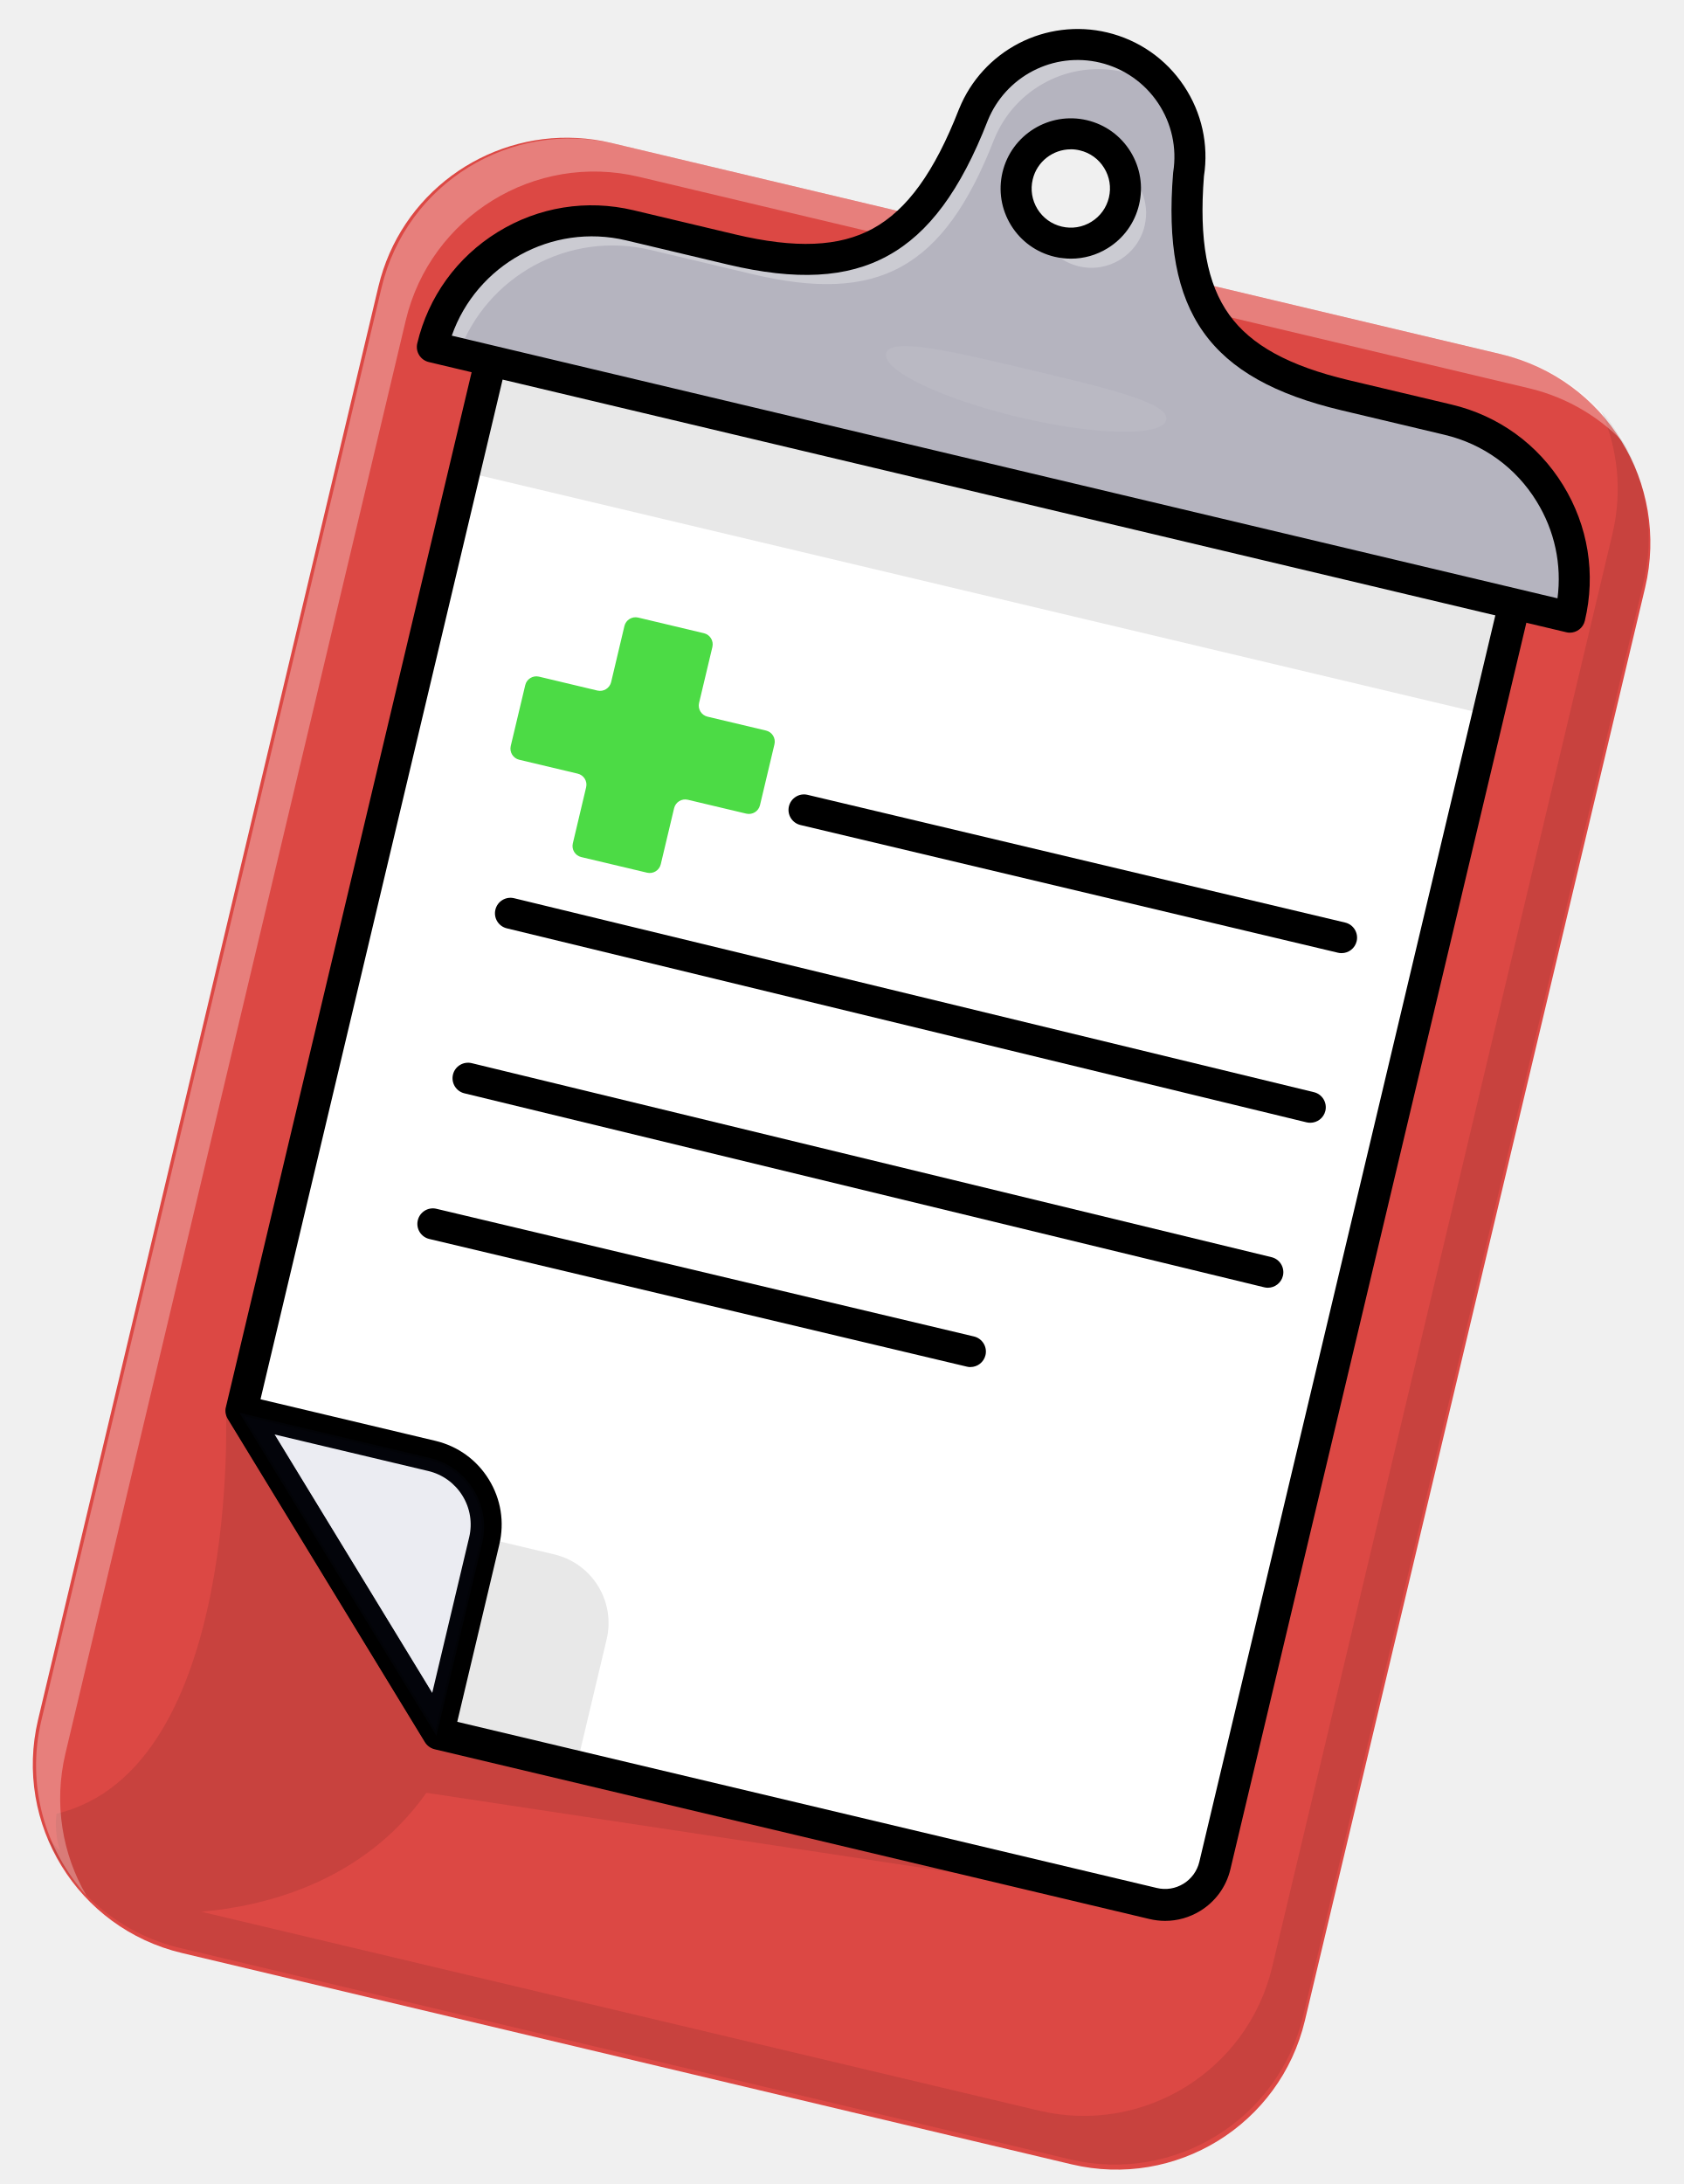
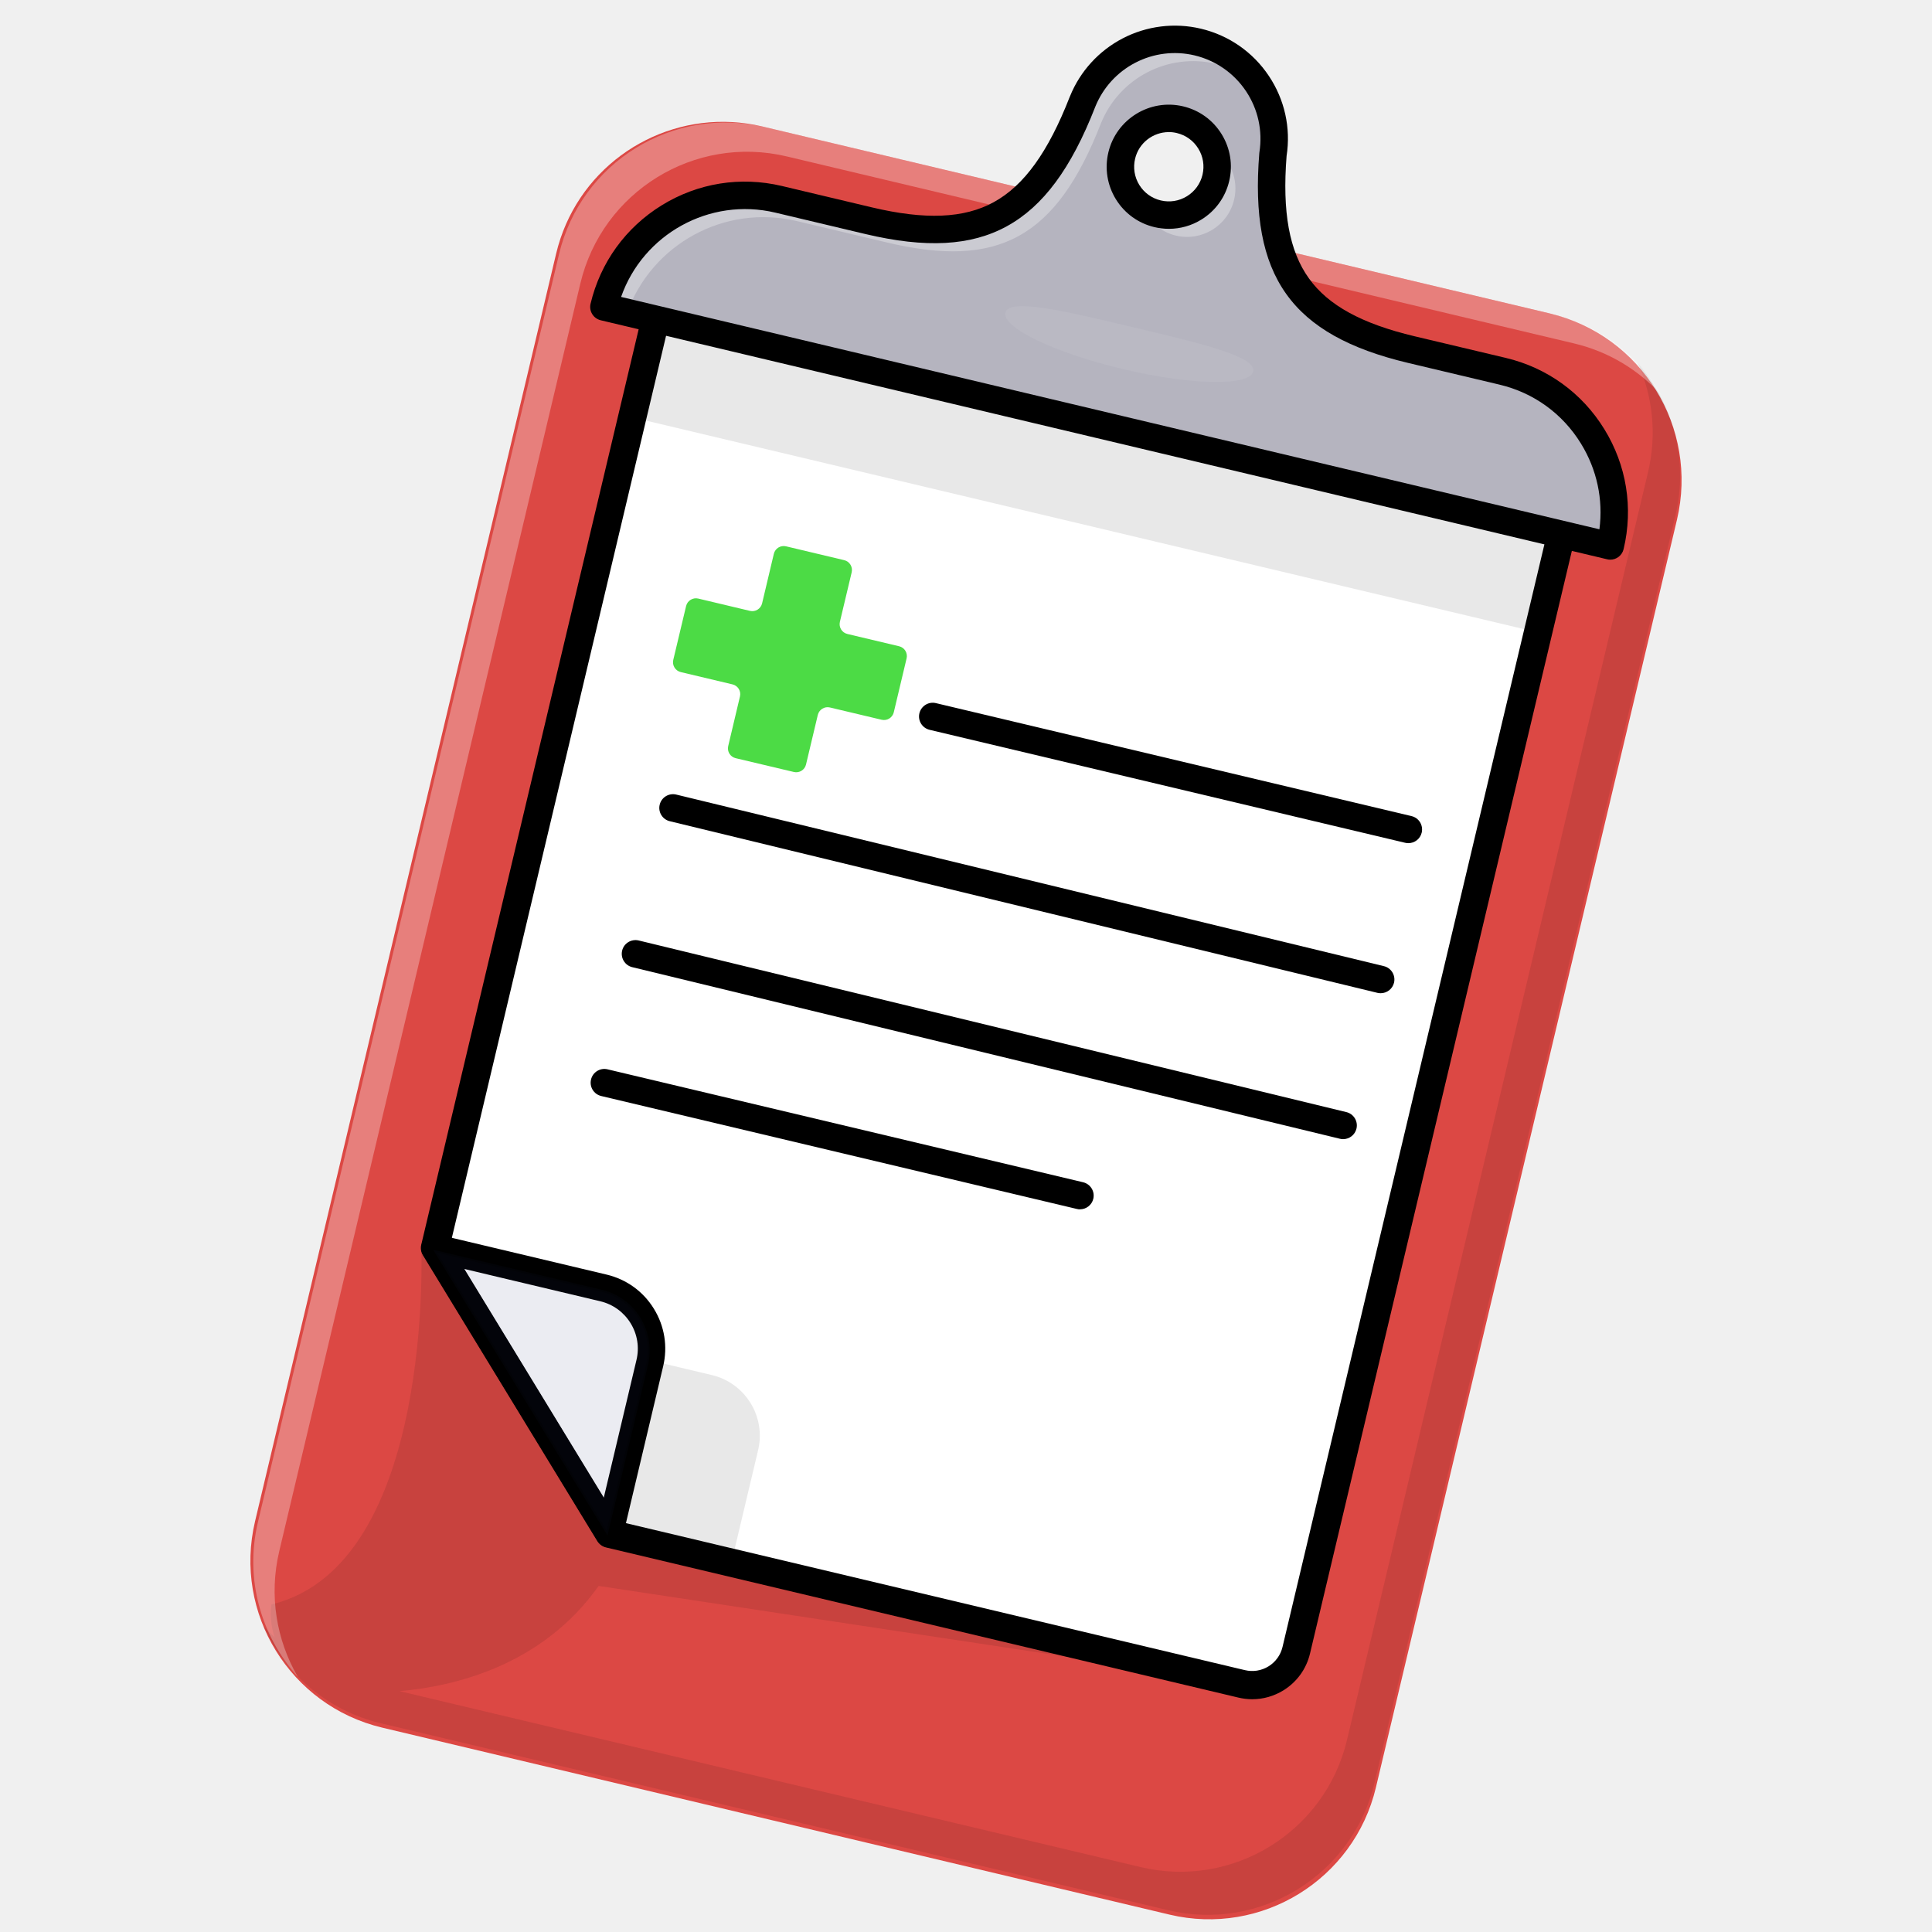
- <svg xmlns="http://www.w3.org/2000/svg" width="37" height="48" viewBox="0 0 37 48" fill="none">
+ <svg xmlns="http://www.w3.org/2000/svg" width="30" height="30" viewBox="0 0 37 48" fill="none">
  <path d="M36.163 12.915L30.561 36.506L29.824 39.611L28.684 44.409C28.14 46.697 25.844 48.112 23.556 47.568L3.997 42.923C1.708 42.379 0.294 40.084 0.837 37.795L6.741 12.937L8.317 6.302C8.378 6.046 8.461 5.8 8.563 5.567C9.374 3.721 11.411 2.66 13.443 3.143L33.002 7.787C35.291 8.331 36.705 10.627 36.163 12.915H36.163Z" fill="#DC4844" />
  <g opacity="0.3">
    <path opacity="0.3" d="M36.126 12.806L30.525 36.396L29.788 39.5L28.648 44.299C28.104 46.587 25.808 48.001 23.519 47.458L3.96 42.814C2.615 42.493 1.57 41.568 1.049 40.394C1.136 40.493 1.227 40.589 1.323 40.68C1.175 40.238 1.244 39.862 1.244 39.862C5.313 38.88 4.966 30.923 4.966 30.923L9.789 38.311L23.81 41.586L9.373 39.402C7.967 41.39 5.772 41.9 4.425 42.016L22.837 46.387C25.126 46.931 27.422 45.517 27.966 43.228L29.107 38.429L29.843 35.325L35.444 11.735C35.668 10.793 35.56 9.851 35.197 9.029C36.065 10.031 36.455 11.419 36.126 12.806L36.126 12.806Z" fill="black" />
  </g>
  <g opacity="0.55">
    <path opacity="0.55" d="M35.777 9.816C35.219 9.199 34.476 8.738 33.606 8.532L14.045 3.886C11.757 3.343 9.461 4.758 8.918 7.046L1.438 38.539C1.177 39.642 1.37 40.747 1.896 41.656C0.987 40.651 0.572 39.23 0.909 37.813L8.388 6.319C8.931 4.03 11.226 2.616 13.515 3.16L33.074 7.805C34.26 8.086 35.21 8.839 35.777 9.816H35.777Z" fill="white" />
  </g>
  <path d="M10.928 7.332L5.307 31.004L9.638 38.104L25.348 41.835C25.954 41.979 26.561 41.604 26.705 40.999L33.432 12.676L10.928 7.332Z" fill="white" />
  <path d="M25.611 41.915C25.519 41.915 25.428 41.904 25.337 41.883L9.608 38.147L5.255 31.012L5.259 30.992L10.892 7.273L10.94 7.284L33.49 12.639L33.479 12.687L26.753 41.009C26.68 41.315 26.493 41.574 26.225 41.739C26.037 41.855 25.826 41.914 25.611 41.914V41.915ZM9.67 38.062L25.359 41.788C25.64 41.854 25.929 41.808 26.174 41.657C26.42 41.505 26.592 41.268 26.658 40.988L33.373 12.712L10.965 7.391L5.358 30.996L9.67 38.062V38.062Z" fill="black" />
  <path d="M25.611 42.217C25.497 42.217 25.381 42.203 25.267 42.176L9.557 38.446C9.466 38.424 9.388 38.367 9.339 38.287L5.008 31.187C4.959 31.108 4.944 31.014 4.966 30.924L10.588 7.251C10.609 7.161 10.666 7.083 10.745 7.034C10.824 6.986 10.919 6.97 11.01 6.992L33.513 12.336C33.603 12.358 33.682 12.414 33.731 12.493C33.779 12.573 33.795 12.668 33.773 12.758L27.047 41.081C26.956 41.465 26.72 41.79 26.385 41.997C26.148 42.142 25.883 42.217 25.612 42.217L25.611 42.217ZM9.861 37.797L25.429 41.494C25.631 41.542 25.839 41.509 26.016 41.4C26.192 41.291 26.316 41.12 26.364 40.918L33.01 12.936L11.188 7.754L5.681 30.944L9.861 37.797V37.797Z" fill="black" />
  <path d="M9.638 38.445C9.521 38.445 9.41 38.384 9.347 38.282L5.016 31.181C4.944 31.064 4.95 30.915 5.031 30.803C5.112 30.692 5.251 30.641 5.385 30.672L9.572 31.667C10.064 31.784 10.481 32.085 10.746 32.516C11.011 32.946 11.093 33.454 10.976 33.946L9.97 38.184C9.938 38.318 9.828 38.42 9.692 38.442C9.674 38.445 9.656 38.446 9.639 38.446L9.638 38.445ZM6.023 31.524L9.498 37.22L10.313 33.788C10.388 33.474 10.336 33.148 10.166 32.873C9.996 32.598 9.729 32.405 9.415 32.33L6.023 31.524Z" fill="black" />
  <g opacity="0.3">
    <path opacity="0.3" d="M5.261 31.049L9.593 38.15L10.599 33.912C10.797 33.078 10.282 32.241 9.448 32.043L5.261 31.049L5.261 31.049Z" fill="#262F6A" />
    <path opacity="0.3" d="M9.613 38.276L5.159 30.975L9.459 31.996C9.876 32.095 10.228 32.35 10.453 32.714C10.677 33.078 10.746 33.507 10.647 33.923L9.613 38.276ZM5.363 31.124L9.573 38.023L10.552 33.901C10.645 33.51 10.58 33.107 10.369 32.765C10.159 32.423 9.827 32.184 9.437 32.091L5.363 31.124Z" fill="black" />
  </g>
  <g opacity="0.3">
    <path opacity="0.3" d="M13.335 36.03L12.672 38.822L11.233 38.472L9.726 38.105L10.076 36.576L10.708 33.812L12.183 34.162C13.018 34.36 13.534 35.196 13.335 36.03V36.03Z" fill="black" />
  </g>
  <g opacity="0.3">
    <path opacity="0.3" d="M10.208 10.369L32.609 15.689L33.138 13.463L10.736 8.143L10.208 10.369Z" fill="black" />
  </g>
  <path d="M34.069 10.84C33.585 10.055 32.802 9.454 31.833 9.224L29.564 8.685C26.863 8.043 25.891 6.762 26.127 3.832C26.328 2.569 25.524 1.345 24.258 1.044C23.057 0.759 21.853 1.405 21.402 2.513C21.399 2.518 21.396 2.525 21.394 2.53C20.279 5.387 18.831 6.136 16.077 5.482L13.843 4.951C11.906 4.491 9.964 5.688 9.504 7.625L34.507 13.563C34.737 12.595 34.552 11.625 34.069 10.84ZM23.26 5.312C22.614 5.158 22.215 4.511 22.369 3.865C22.522 3.219 23.169 2.82 23.815 2.974C24.461 3.127 24.86 3.774 24.706 4.42C24.553 5.066 23.906 5.465 23.26 5.312Z" fill="#B5B4BF" />
  <path d="M34.543 13.622L34.496 13.611L9.445 7.662L9.456 7.615C9.922 5.655 11.895 4.439 13.855 4.904L16.089 5.435C18.837 6.088 20.263 5.296 21.349 2.513L21.357 2.494C21.828 1.338 23.053 0.708 24.27 0.997C25.544 1.3 26.381 2.549 26.175 3.841C25.946 6.694 26.867 7.995 29.575 8.638L31.844 9.177C32.794 9.402 33.599 9.984 34.11 10.816C34.622 11.646 34.779 12.626 34.554 13.575L34.543 13.623V13.622ZM9.563 7.59L34.471 13.505C34.673 12.596 34.517 11.661 34.027 10.866C33.53 10.057 32.746 9.49 31.821 9.271L29.553 8.732C26.785 8.075 25.843 6.746 26.078 3.828C26.276 2.583 25.472 1.382 24.247 1.091C23.096 0.819 21.892 1.437 21.446 2.531L21.439 2.549C20.331 5.388 18.875 6.196 16.066 5.529L13.832 4.998C11.941 4.549 10.036 5.71 9.562 7.589L9.563 7.59ZM23.538 5.393C23.442 5.393 23.346 5.382 23.248 5.359C22.923 5.281 22.648 5.082 22.473 4.798C22.298 4.514 22.244 4.179 22.321 3.854C22.481 3.183 23.155 2.767 23.826 2.926C24.497 3.085 24.913 3.761 24.754 4.431C24.617 5.005 24.103 5.392 23.538 5.392V5.393ZM23.538 2.99C23.016 2.99 22.541 3.347 22.416 3.876C22.344 4.176 22.394 4.485 22.556 4.748C22.717 5.01 22.972 5.193 23.271 5.264C23.889 5.412 24.512 5.028 24.659 4.409C24.806 3.79 24.422 3.168 23.804 3.021C23.715 3 23.625 2.99 23.538 2.99Z" fill="black" />
  <g opacity="0.55">
    <path opacity="0.55" d="M24.643 3.675C24.74 3.903 24.768 4.162 24.706 4.42C24.553 5.066 23.906 5.465 23.26 5.312C23.124 5.279 22.998 5.224 22.886 5.153C23.03 5.492 23.328 5.761 23.715 5.853C24.361 6.006 25.008 5.608 25.161 4.962C25.282 4.452 25.06 3.942 24.643 3.675ZM24.258 1.044C23.056 0.759 21.852 1.405 21.401 2.513C21.399 2.518 21.396 2.525 21.394 2.53C20.279 5.387 18.831 6.136 16.077 5.482L13.844 4.952C11.907 4.492 9.965 5.689 9.505 7.625L10.082 7.763C10.698 6.067 12.501 5.066 14.3 5.493L16.533 6.024C19.287 6.678 20.734 5.929 21.849 3.073C21.851 3.066 21.855 3.06 21.857 3.054C22.308 1.946 23.512 1.301 24.713 1.586C25.126 1.684 25.489 1.881 25.785 2.145C25.454 1.611 24.92 1.202 24.258 1.044Z" fill="white" />
  </g>
  <path d="M34.507 13.905C34.481 13.905 34.454 13.902 34.428 13.895L9.425 7.957C9.242 7.913 9.129 7.73 9.172 7.547C9.416 6.522 10.044 5.653 10.941 5.1C11.838 4.547 12.897 4.377 13.923 4.62L16.157 5.151C17.488 5.467 18.451 5.427 19.187 5.024C19.941 4.612 20.541 3.78 21.077 2.407C21.078 2.404 21.079 2.401 21.08 2.399L21.087 2.384C21.337 1.769 21.801 1.262 22.392 0.954C22.99 0.643 23.681 0.557 24.337 0.713C25.031 0.878 25.631 1.295 26.026 1.889C26.417 2.475 26.573 3.179 26.465 3.873C26.355 5.269 26.531 6.237 27.021 6.918C27.501 7.587 28.335 8.043 29.643 8.354L31.911 8.892C32.938 9.136 33.807 9.764 34.359 10.662C34.912 11.559 35.082 12.617 34.838 13.643C34.801 13.8 34.661 13.905 34.507 13.905ZM9.931 7.377L34.237 13.15C34.334 12.409 34.175 11.664 33.778 11.02C33.322 10.277 32.603 9.757 31.754 9.556L29.485 9.017C26.578 8.326 25.54 6.865 25.787 3.806C25.787 3.797 25.788 3.788 25.79 3.78C25.873 3.251 25.756 2.714 25.458 2.267C25.159 1.818 24.704 1.502 24.179 1.376C23.681 1.258 23.158 1.323 22.705 1.559C22.257 1.792 21.906 2.177 21.716 2.642C21.716 2.643 21.715 2.644 21.715 2.645L21.71 2.657C21.113 4.187 20.415 5.129 19.513 5.622C18.621 6.111 17.504 6.171 15.998 5.814L13.764 5.283C12.126 4.894 10.476 5.821 9.931 7.377H9.931Z" fill="black" />
  <path d="M23.541 5.685C23.421 5.685 23.301 5.671 23.182 5.643C22.781 5.548 22.441 5.302 22.225 4.952C22.009 4.601 21.942 4.187 22.037 3.786C22.234 2.959 23.067 2.446 23.894 2.642C24.295 2.737 24.635 2.983 24.851 3.333C25.067 3.684 25.134 4.098 25.039 4.499C24.944 4.9 24.698 5.24 24.347 5.456C24.101 5.608 23.823 5.685 23.541 5.685ZM23.538 3.282C23.148 3.282 22.794 3.549 22.701 3.944C22.648 4.167 22.685 4.398 22.805 4.594C22.926 4.789 23.115 4.927 23.34 4.98C23.563 5.033 23.794 4.996 23.99 4.875C24.185 4.755 24.323 4.565 24.376 4.341C24.429 4.117 24.392 3.886 24.271 3.691C24.151 3.495 23.961 3.358 23.737 3.305C23.671 3.289 23.604 3.281 23.538 3.281V3.282Z" fill="black" />
  <g opacity="0.25">
    <path opacity="0.25" d="M25.635 9.23C25.547 9.6 24.097 9.573 22.398 9.17C20.698 8.766 19.391 8.138 19.479 7.768C19.567 7.397 20.945 7.724 22.645 8.128C24.346 8.532 25.724 8.859 25.636 9.23L25.635 9.23Z" fill="white" />
  </g>
  <path d="M29.491 20.948C29.464 20.948 29.438 20.945 29.412 20.939L17.595 18.132C17.412 18.088 17.299 17.905 17.342 17.722C17.386 17.539 17.57 17.425 17.752 17.469L29.569 20.276C29.752 20.319 29.865 20.503 29.822 20.686C29.785 20.843 29.645 20.948 29.491 20.948V20.948Z" fill="black" />
  <path d="M21.332 30.046C21.306 30.046 21.279 30.043 21.253 30.036L9.436 27.23C9.253 27.186 9.14 27.003 9.184 26.82C9.227 26.637 9.411 26.523 9.594 26.567L21.41 29.373C21.593 29.417 21.706 29.6 21.663 29.783C21.626 29.94 21.486 30.045 21.332 30.045V30.046Z" fill="black" />
  <path d="M28.802 24.676C28.776 24.676 28.749 24.673 28.722 24.667L11.141 20.403C10.958 20.359 10.845 20.175 10.89 19.992C10.934 19.809 11.118 19.697 11.301 19.741L28.883 24.004C29.066 24.048 29.178 24.233 29.134 24.416C29.096 24.572 28.956 24.676 28.803 24.676H28.802Z" fill="black" />
  <path d="M27.87 28.302C27.843 28.302 27.816 28.299 27.789 28.292L10.208 24.029C10.025 23.985 9.913 23.8 9.957 23.617C10.001 23.434 10.186 23.322 10.369 23.366L27.95 27.63C28.133 27.674 28.245 27.858 28.201 28.041C28.163 28.197 28.023 28.302 27.87 28.302H27.87Z" fill="black" />
  <path d="M16.404 17.882L15.119 17.577C14.985 17.545 14.85 17.629 14.818 17.763L14.525 18.995C14.493 19.129 14.358 19.212 14.224 19.18L12.778 18.837C12.643 18.805 12.56 18.67 12.592 18.536L12.884 17.304C12.917 17.17 12.833 17.035 12.698 17.003L11.414 16.698C11.279 16.666 11.196 16.531 11.227 16.396L11.546 15.057C11.578 14.923 11.713 14.84 11.847 14.871L13.132 15.177C13.267 15.209 13.402 15.125 13.434 14.991L13.726 13.759C13.758 13.625 13.893 13.542 14.028 13.573L15.474 13.917C15.608 13.949 15.691 14.083 15.66 14.218L15.367 15.449C15.335 15.584 15.418 15.719 15.553 15.751L16.838 16.056C16.973 16.088 17.056 16.223 17.024 16.358L16.706 17.696C16.674 17.831 16.539 17.914 16.404 17.882Z" fill="#4CDB45" />
</svg>
